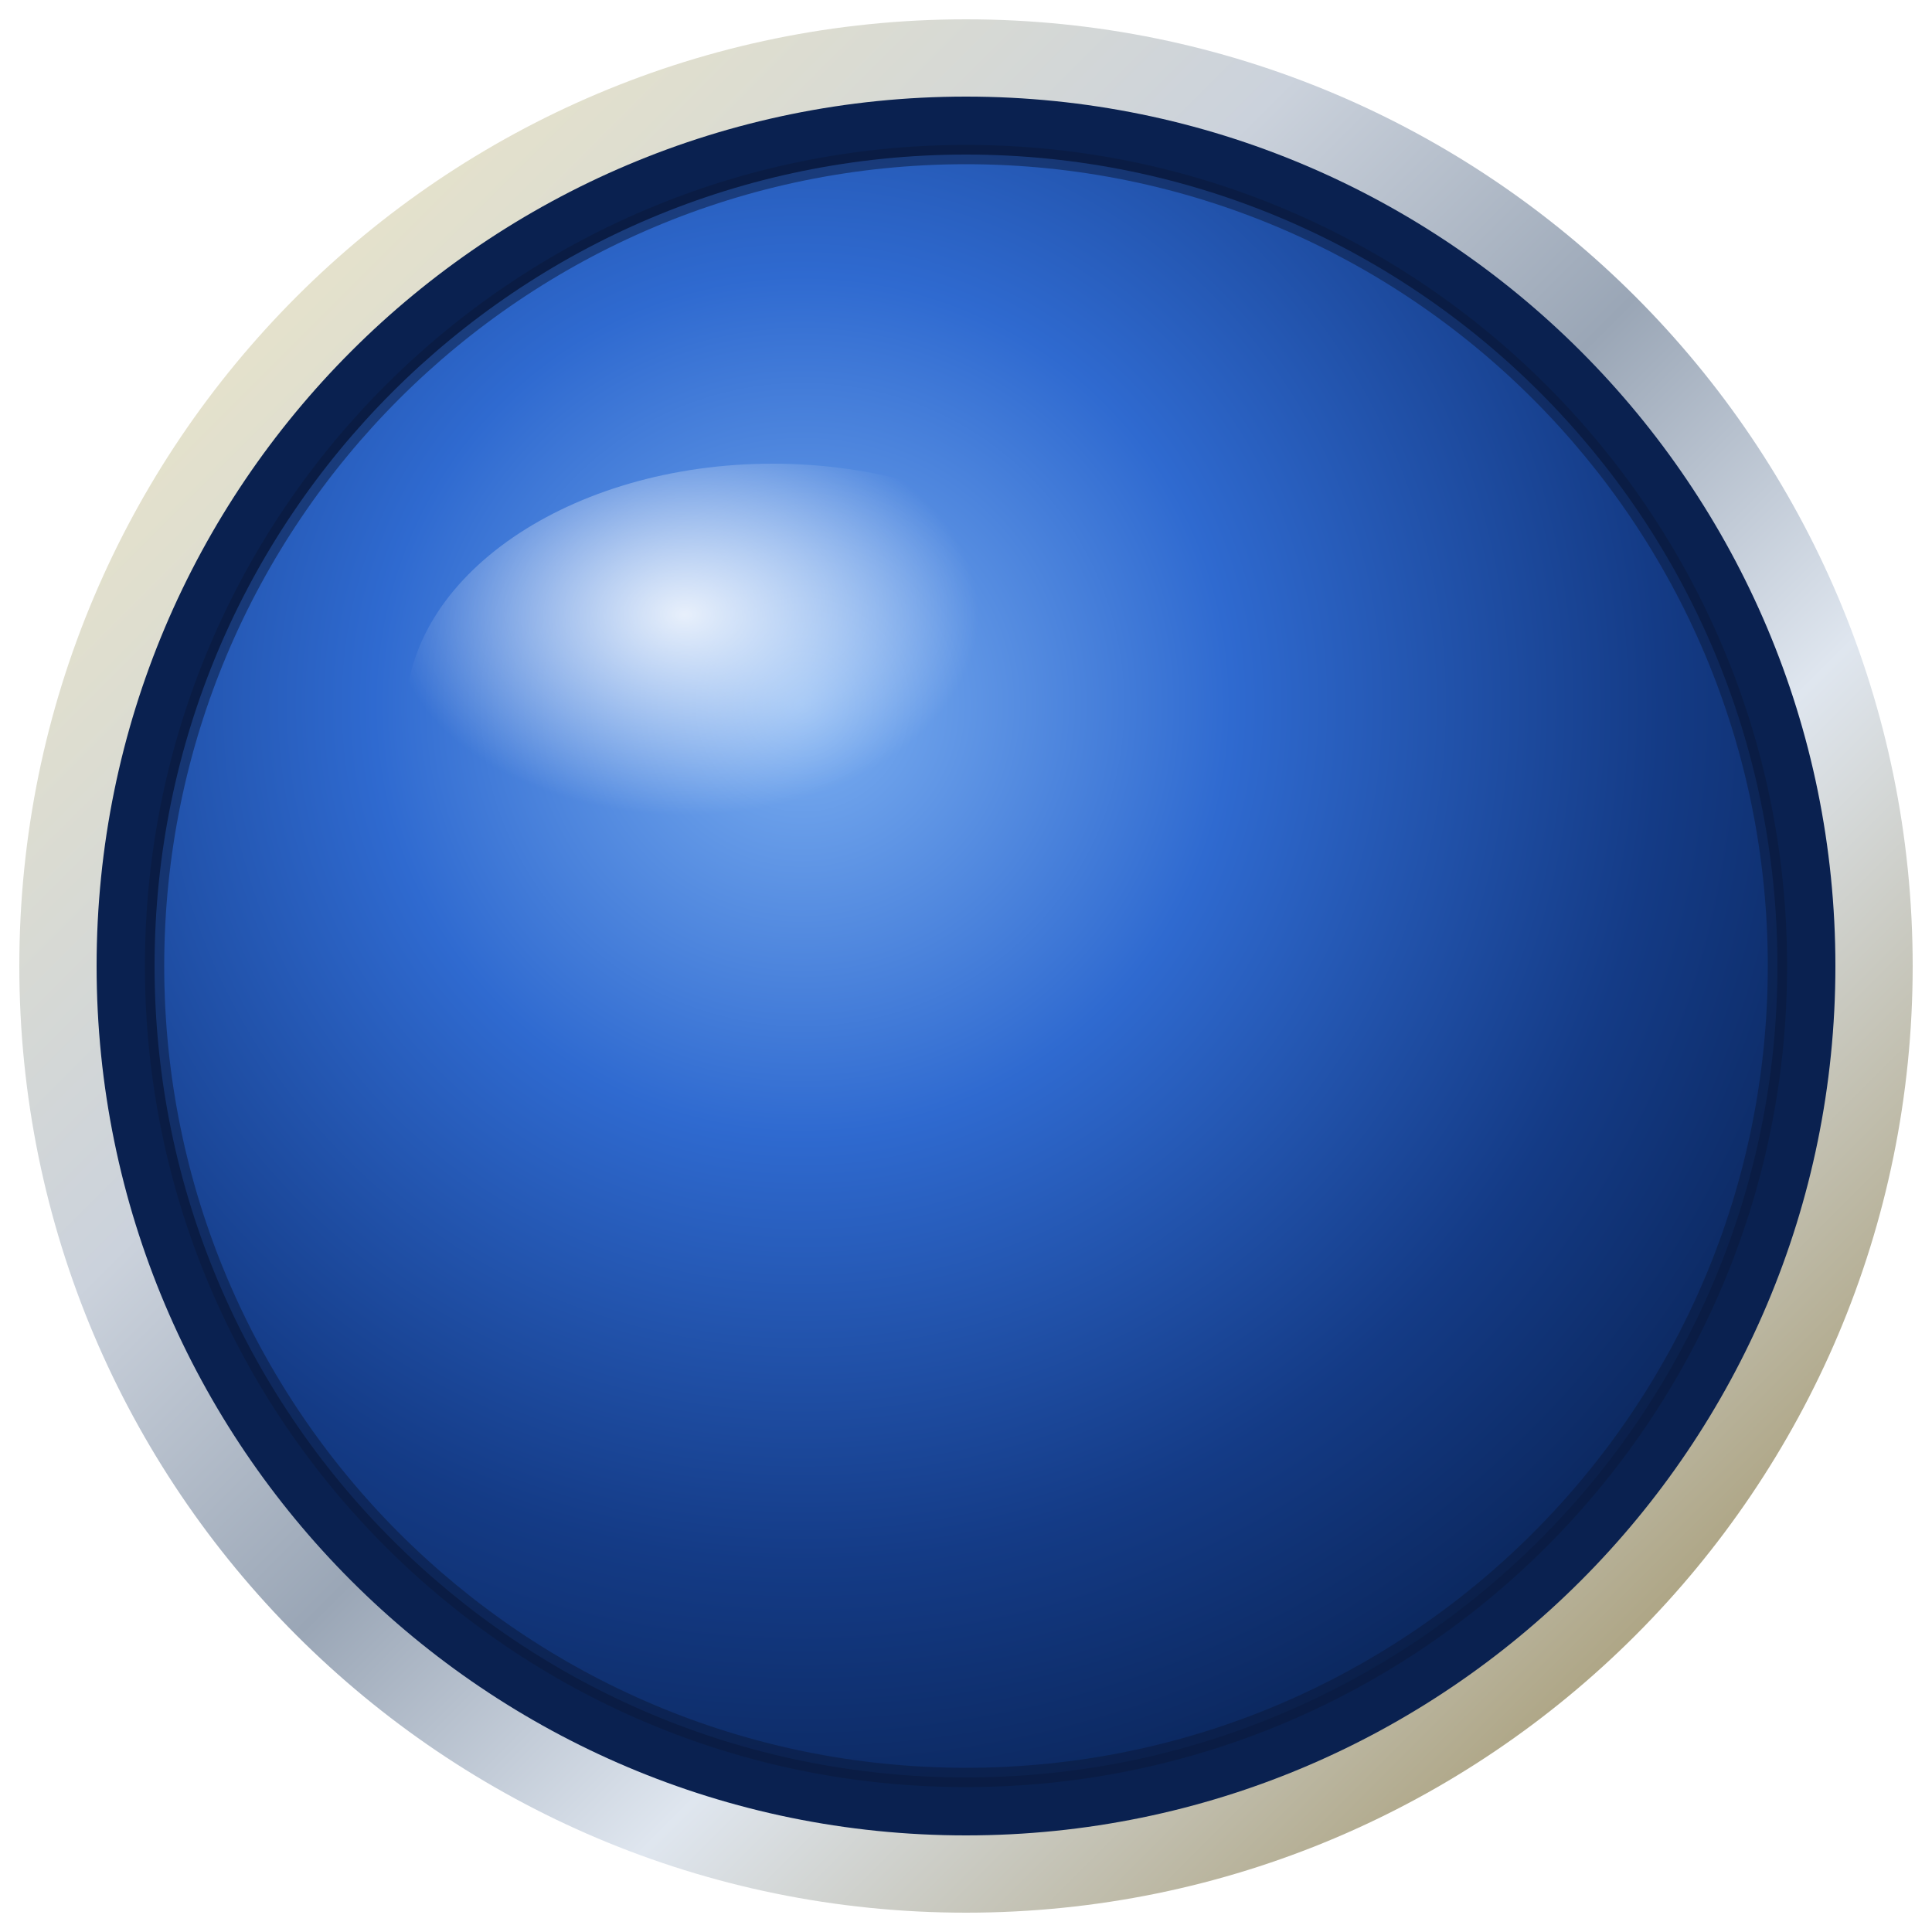
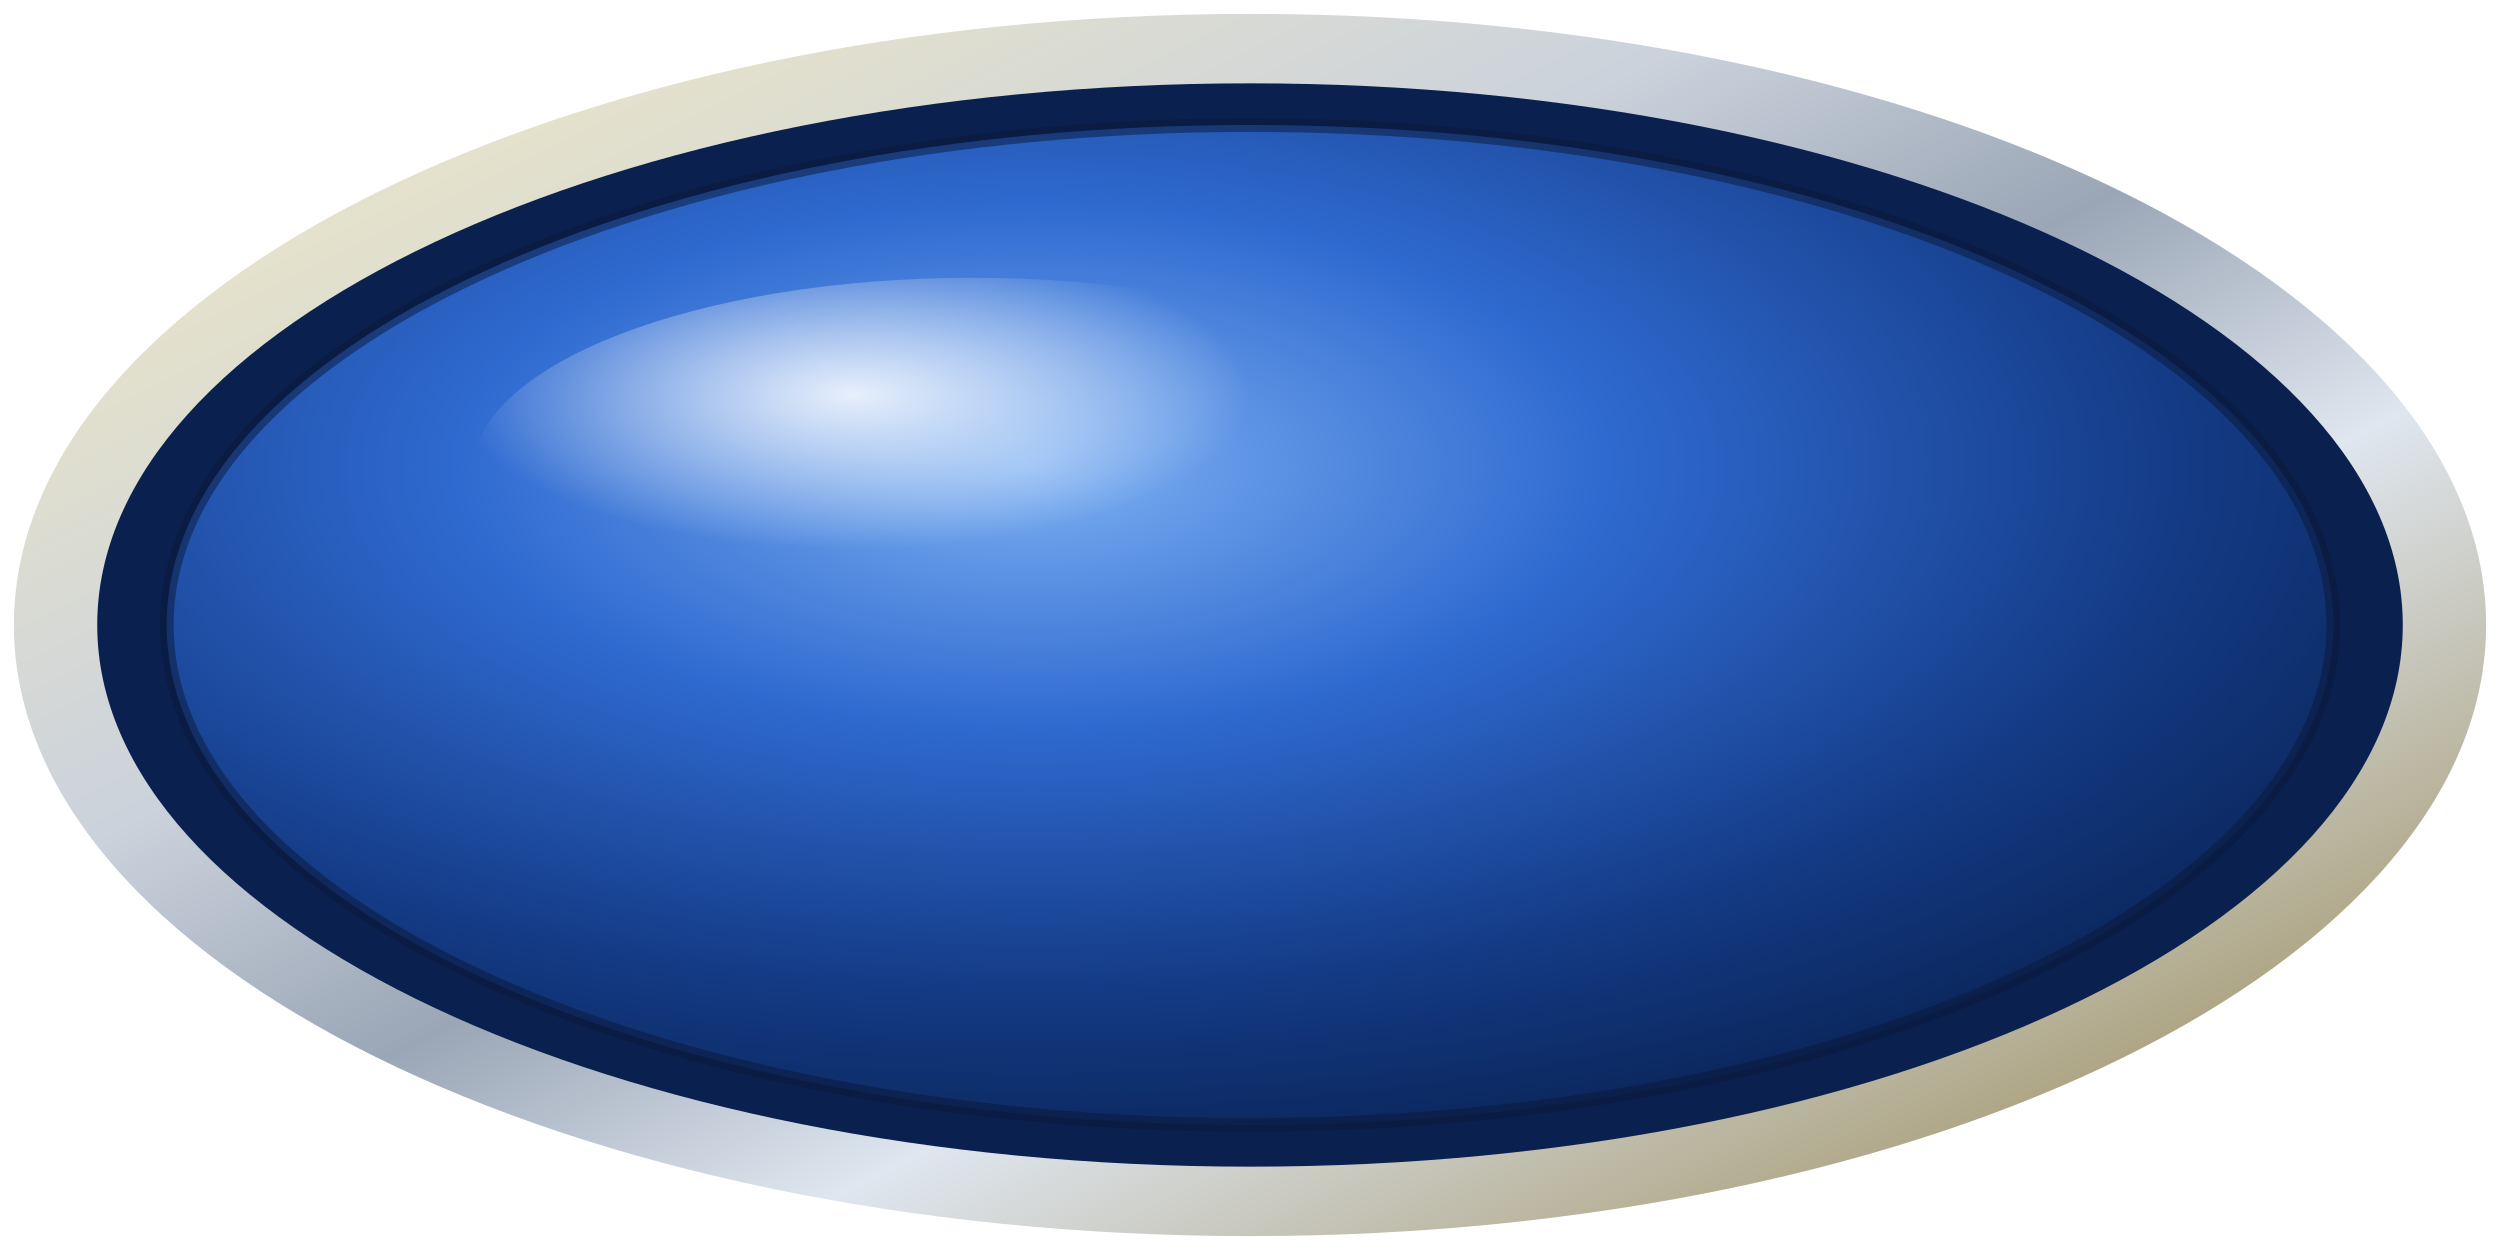
- <svg xmlns="http://www.w3.org/2000/svg" viewBox="0 0 200 200" role="img" aria-label="Sapphire clock orb">
+ <svg xmlns="http://www.w3.org/2000/svg" viewBox="0 0 360 180" preserveAspectRatio="none" role="img" aria-label="Sapphire clock orb">
  <defs>
    <radialGradient id="orbGem" cx="0.4" cy="0.34" r="0.75">
      <stop offset="0" stop-color="#7db0f2" />
      <stop offset="0.35" stop-color="#2f6ad0" />
      <stop offset="0.7" stop-color="#143b86" />
      <stop offset="1" stop-color="#08204f" />
    </radialGradient>
    <linearGradient id="orbRing" x1="0" y1="0" x2="1" y2="1">
      <stop offset="0" stop-color="#f6ecc0" />
      <stop offset="0.35" stop-color="#cbd2dc" />
      <stop offset="0.5" stop-color="#9aa6b6" />
      <stop offset="0.65" stop-color="#dfe6ef" />
      <stop offset="1" stop-color="#8d7a3e" />
    </linearGradient>
    <radialGradient id="orbHi" cx="0.38" cy="0.3" r="0.4">
      <stop offset="0" stop-color="#ffffff" stop-opacity="0.85" />
      <stop offset="1" stop-color="#ffffff" stop-opacity="0" />
    </radialGradient>
  </defs>
-   <circle cx="100" cy="100" r="98" fill="url(#orbRing)" />
-   <circle cx="100" cy="100" r="90" fill="#0a2150" />
-   <circle cx="100" cy="100" r="84" fill="url(#orbGem)" />
-   <ellipse cx="80" cy="74" rx="38" ry="26" fill="url(#orbHi)" />
-   <circle cx="100" cy="100" r="84" fill="none" stroke="#0a1838" stroke-opacity="0.5" stroke-width="2" />
+   <ellipse cx="180" cy="90" rx="178" ry="88" fill="url(#orbRing)" />
+   <ellipse cx="180" cy="90" rx="166" ry="78" fill="#0a2150" />
+   <ellipse cx="180" cy="90" rx="156" ry="72" fill="url(#orbGem)" />
+   <ellipse cx="140" cy="68" rx="72" ry="28" fill="url(#orbHi)" />
+   <ellipse cx="180" cy="90" rx="156" ry="72" fill="none" stroke="#0a1838" stroke-opacity="0.5" stroke-width="2" />
</svg>
